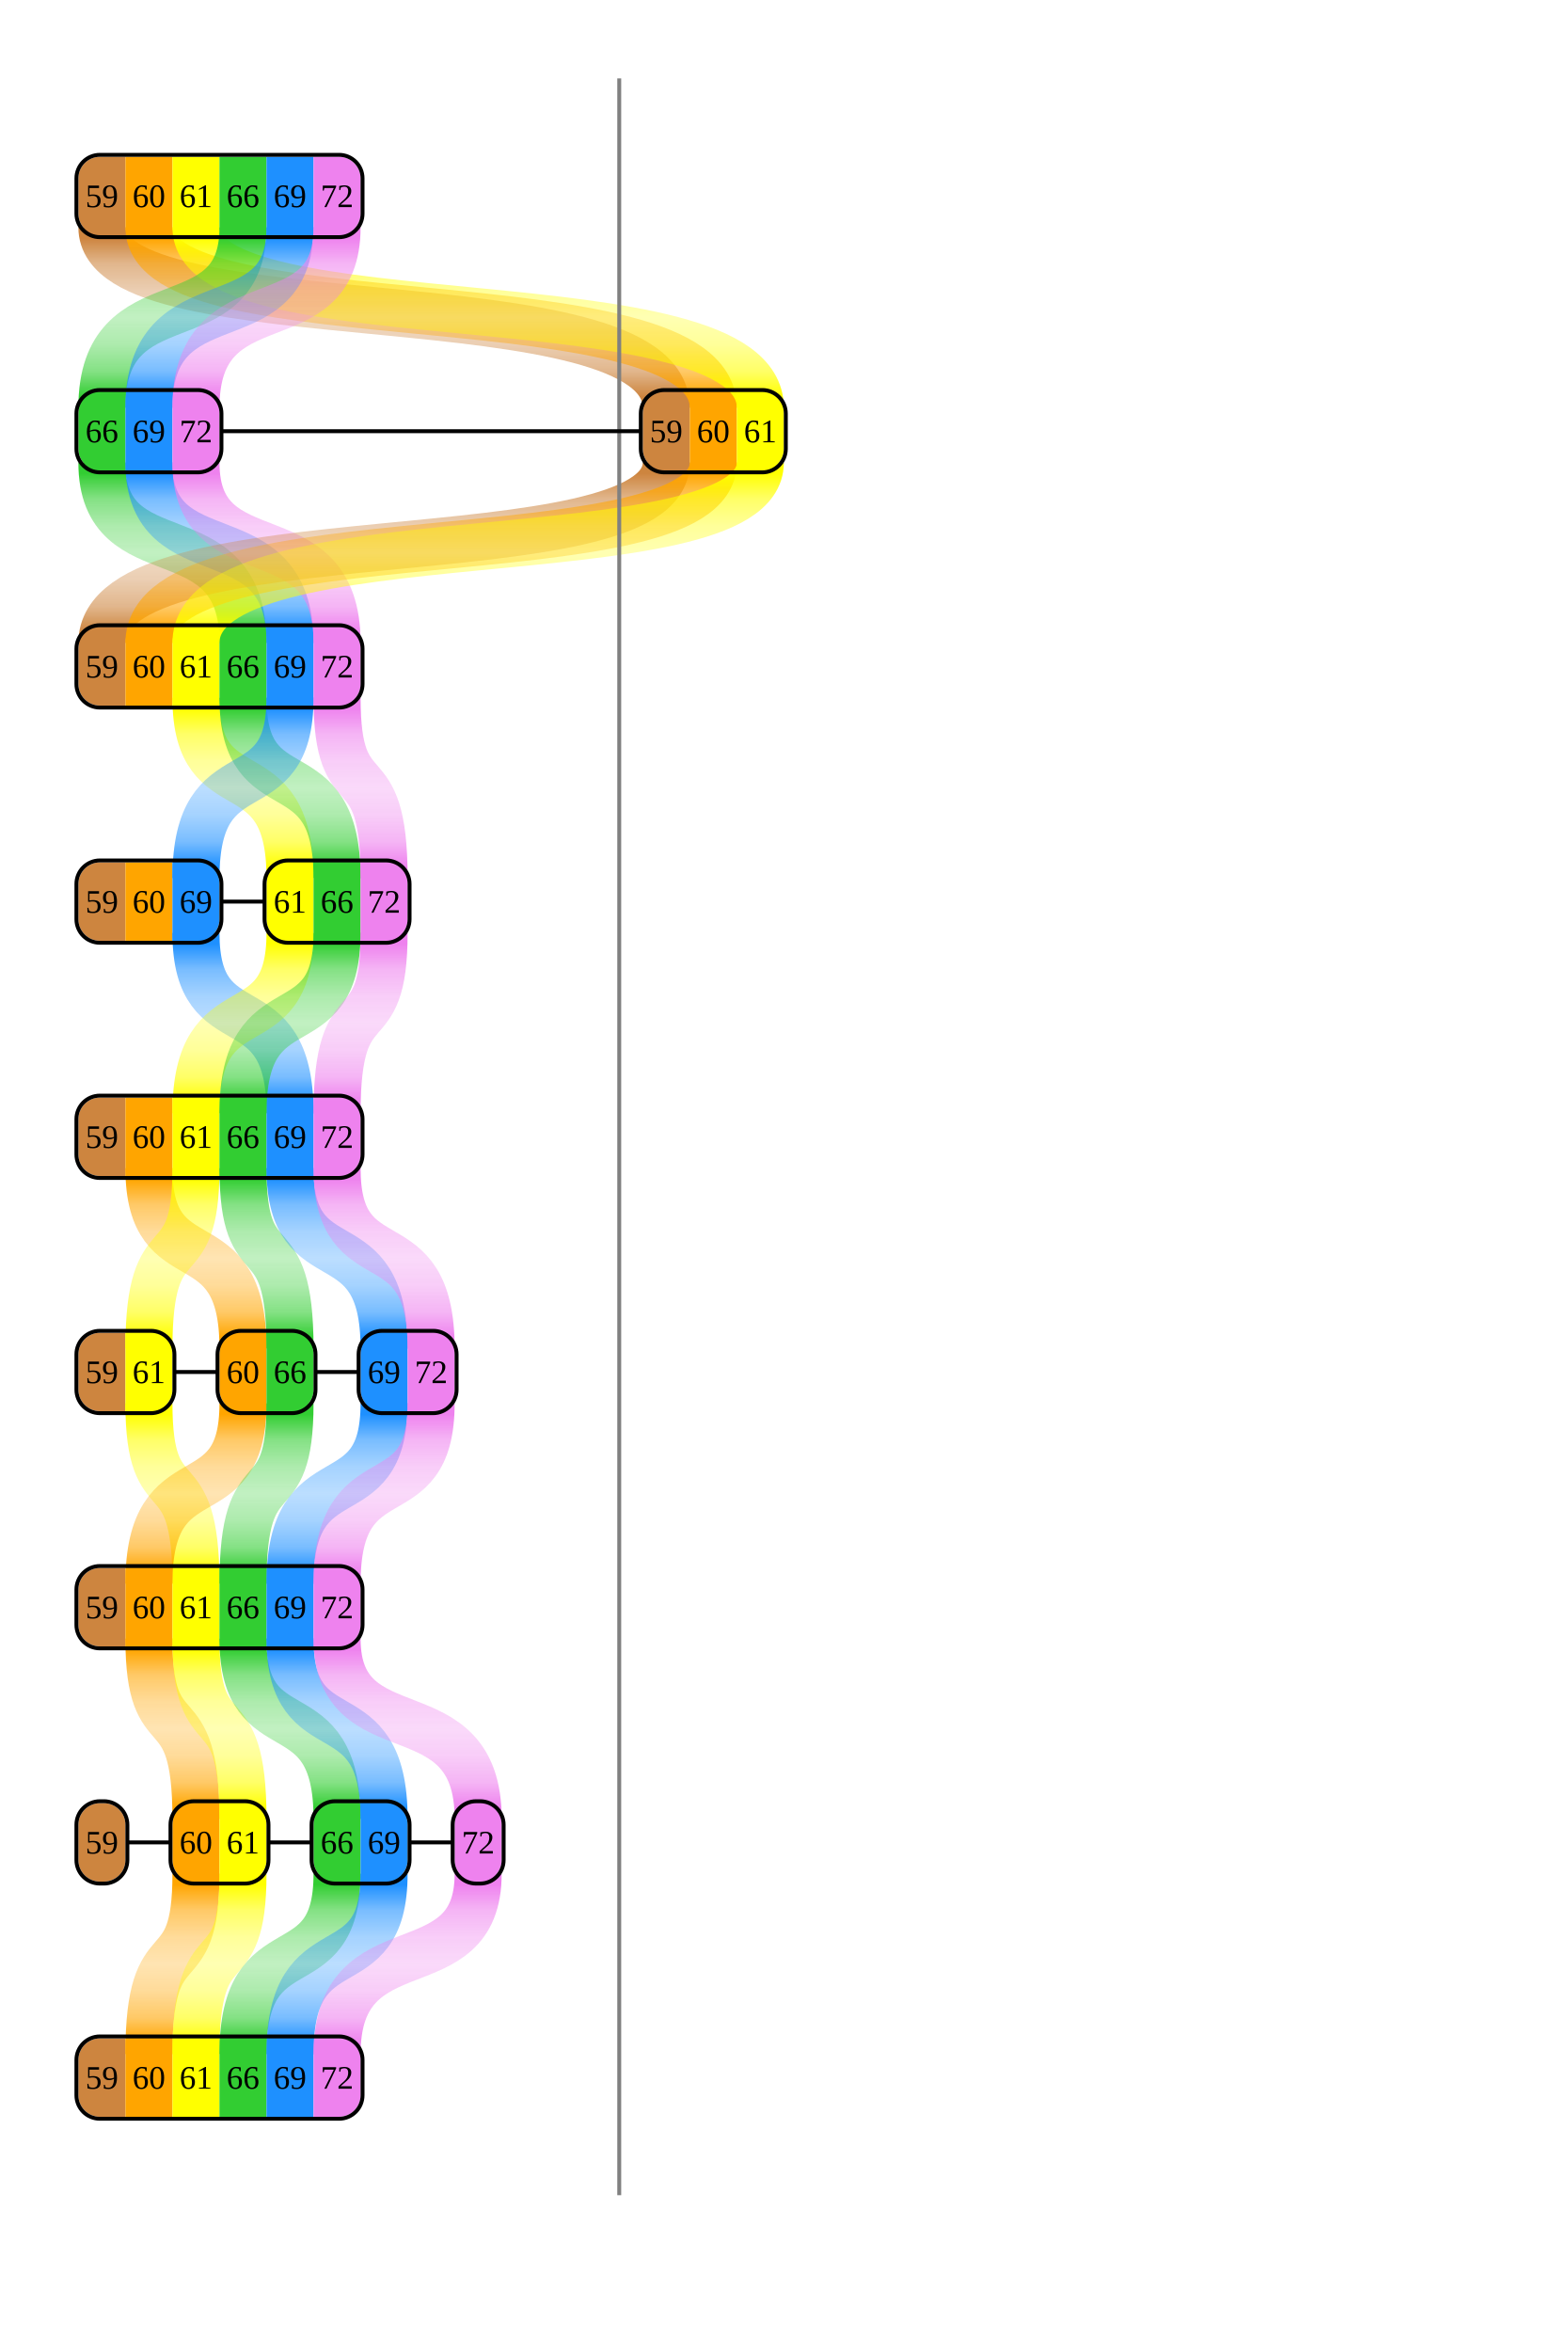
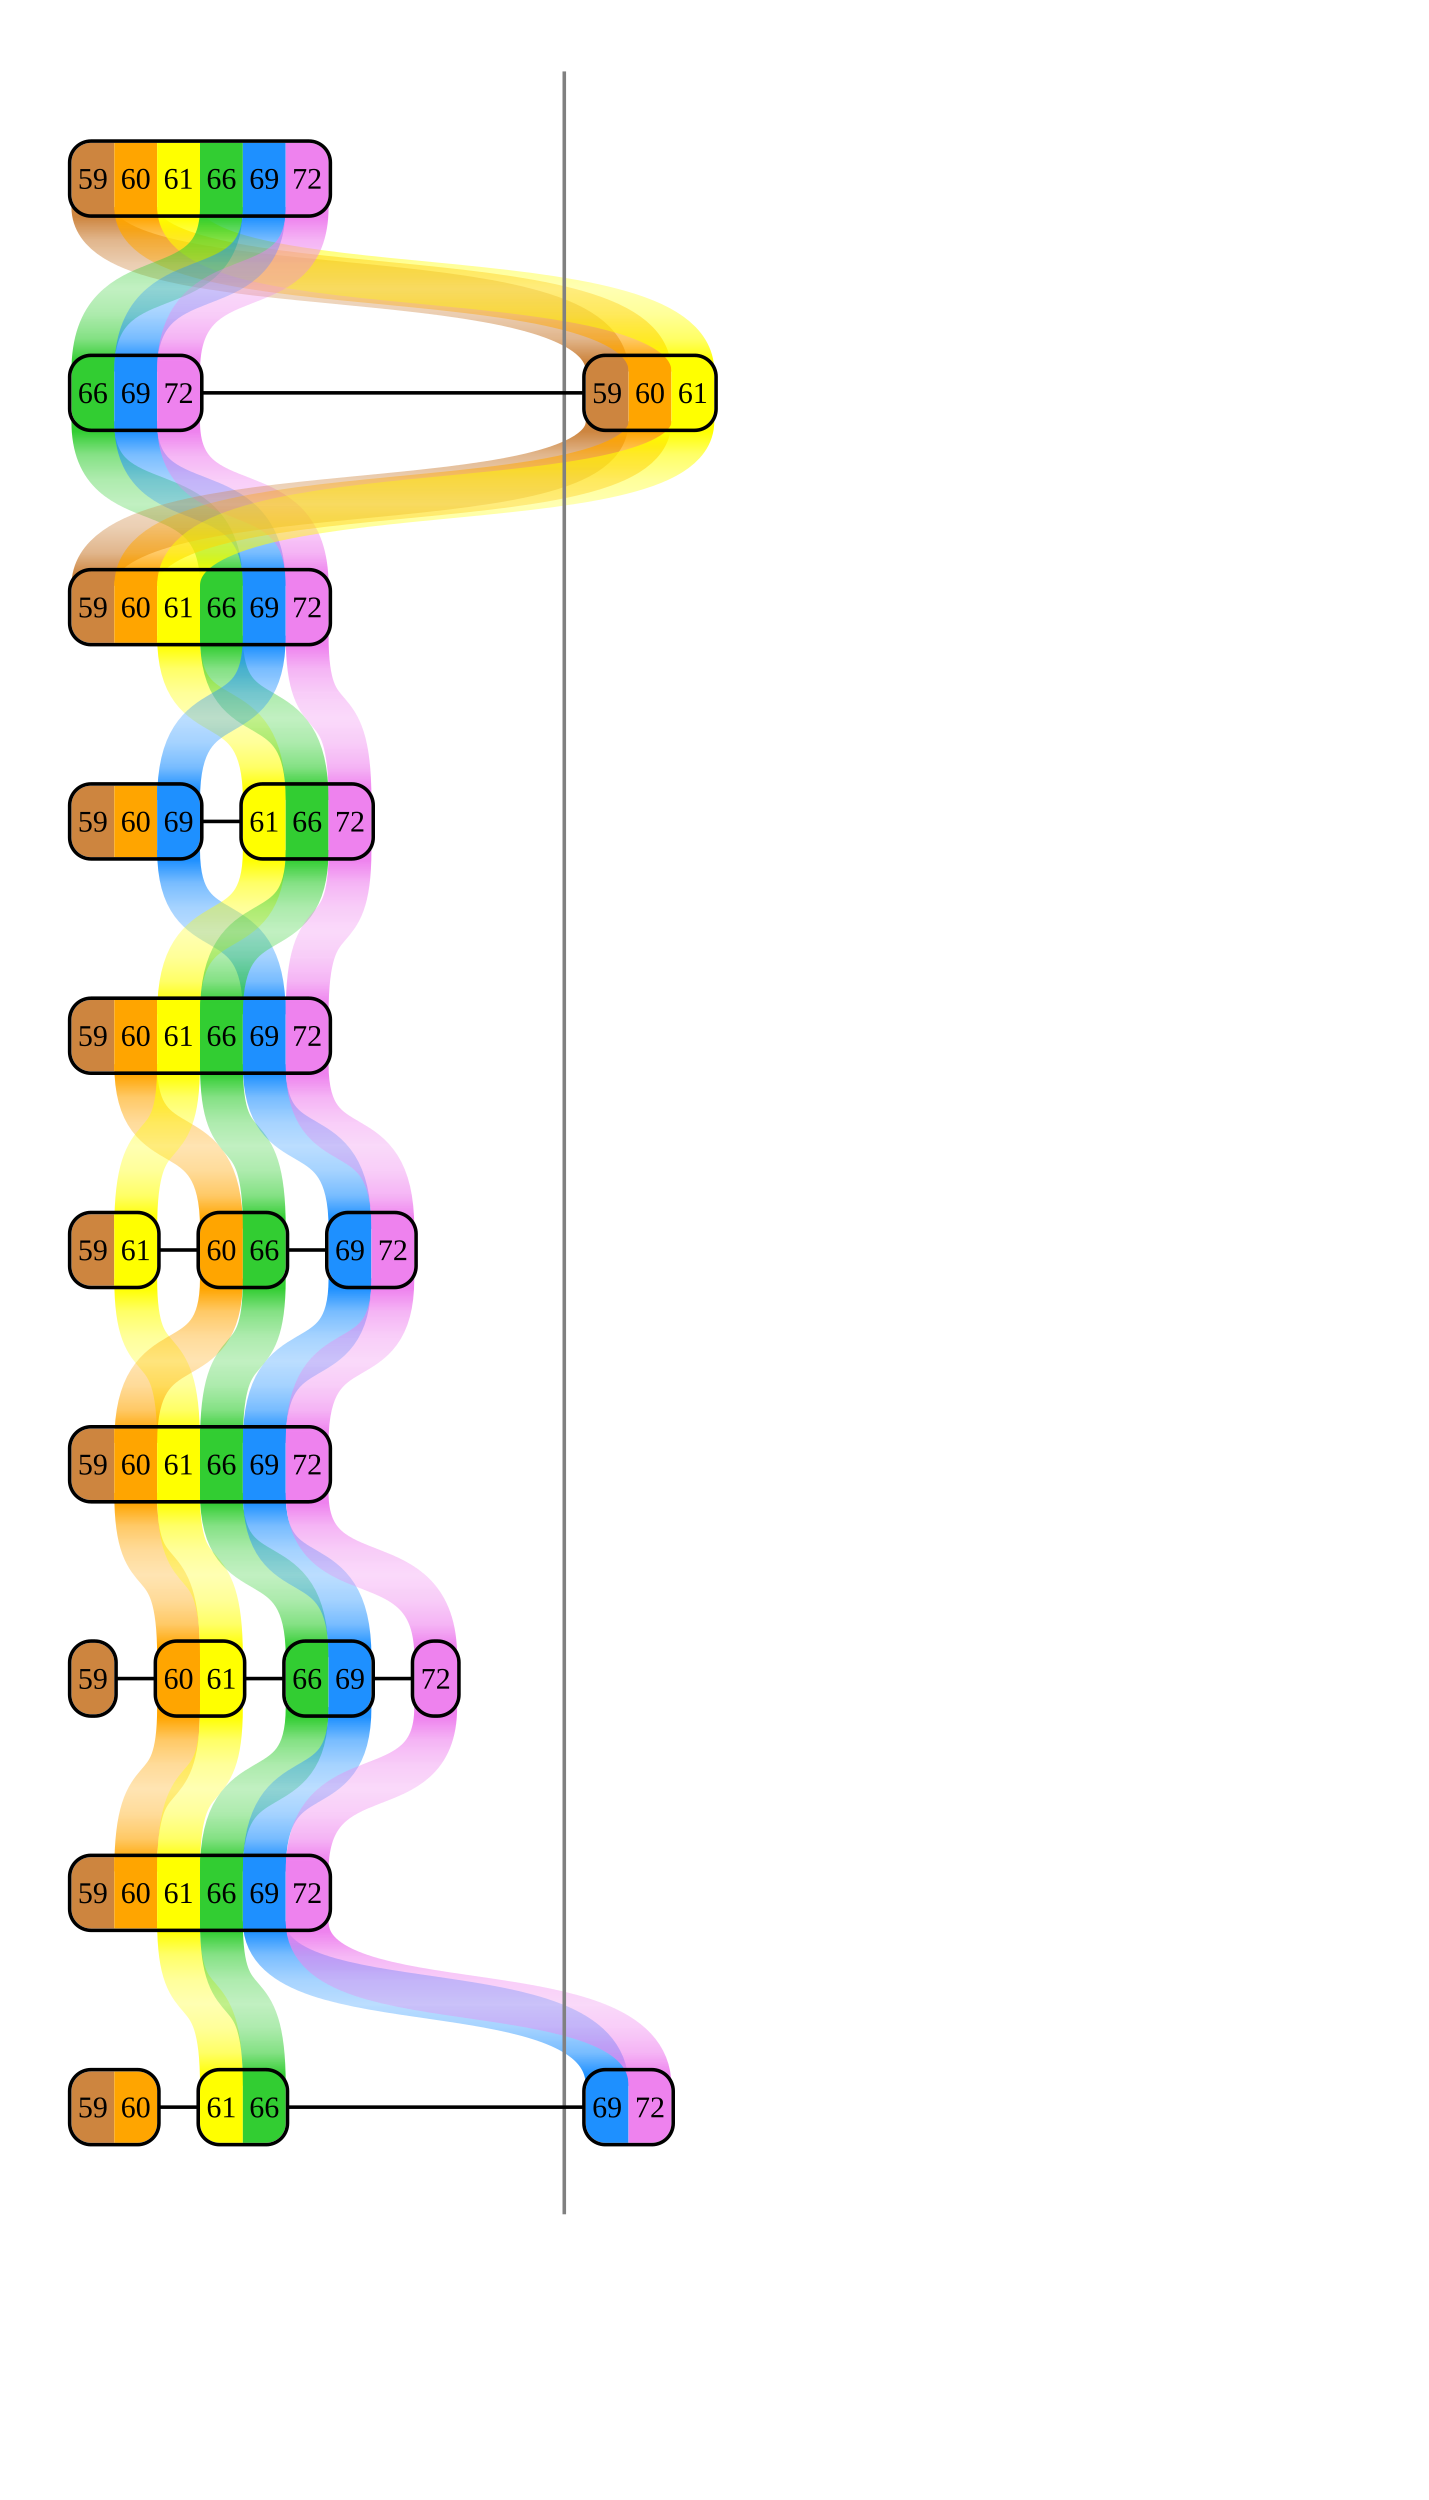
- <svg xmlns="http://www.w3.org/2000/svg" viewBox="0 0 200 300">
+ <svg xmlns="http://www.w3.org/2000/svg" viewBox="0 0 200 350">
  <g transform="translate(10, 20)">
    <defs>
      <linearGradient id="dodgerblueGradient" x1="0%" x2="0%" y1="0%" y2="100%">
        <stop offset="0%" stop-color="dodgerblue" stop-opacity="1" />
        <stop offset="6%" stop-color="dodgerblue" stop-opacity="1" />
        <stop offset="20%" stop-color="dodgerblue" stop-opacity=".6" />
        <stop offset="35%" stop-color="dodgerblue" stop-opacity=".4" />
        <stop offset="50%" stop-color="dodgerblue" stop-opacity=".3" />
        <stop offset="65%" stop-color="dodgerblue" stop-opacity=".4" />
        <stop offset="80%" stop-color="dodgerblue" stop-opacity=".6" />
        <stop offset="94%" stop-color="dodgerblue" stop-opacity="1" />
        <stop offset="100%" stop-color="dodgerblue" stop-opacity="1" />
      </linearGradient>
      <linearGradient id="yellowGradient" x1="0%" x2="0%" y1="0%" y2="100%">
        <stop offset="0%" stop-color="yellow" stop-opacity="1" />
        <stop offset="6%" stop-color="yellow" stop-opacity="1" />
        <stop offset="20%" stop-color="yellow" stop-opacity=".6" />
        <stop offset="35%" stop-color="yellow" stop-opacity=".4" />
        <stop offset="50%" stop-color="yellow" stop-opacity=".3" />
        <stop offset="65%" stop-color="yellow" stop-opacity=".4" />
        <stop offset="80%" stop-color="yellow" stop-opacity=".6" />
        <stop offset="94%" stop-color="yellow" stop-opacity="1" />
        <stop offset="100%" stop-color="yellow" stop-opacity="1" />
      </linearGradient>
      <linearGradient id="violetGradient" x1="0%" x2="0%" y1="0%" y2="100%">
        <stop offset="0%" stop-color="violet" stop-opacity="1" />
        <stop offset="6%" stop-color="violet" stop-opacity="1" />
        <stop offset="20%" stop-color="violet" stop-opacity=".6" />
        <stop offset="35%" stop-color="violet" stop-opacity=".4" />
        <stop offset="50%" stop-color="violet" stop-opacity=".3" />
        <stop offset="65%" stop-color="violet" stop-opacity=".4" />
        <stop offset="80%" stop-color="violet" stop-opacity=".6" />
        <stop offset="94%" stop-color="violet" stop-opacity="1" />
        <stop offset="100%" stop-color="violet" stop-opacity="1" />
      </linearGradient>
      <linearGradient id="orangeGradient" x1="0%" x2="0%" y1="0%" y2="100%">
        <stop offset="0%" stop-color="orange" stop-opacity="1" />
        <stop offset="6%" stop-color="orange" stop-opacity="1" />
        <stop offset="20%" stop-color="orange" stop-opacity=".6" />
        <stop offset="35%" stop-color="orange" stop-opacity=".4" />
        <stop offset="50%" stop-color="orange" stop-opacity=".3" />
        <stop offset="65%" stop-color="orange" stop-opacity=".4" />
        <stop offset="80%" stop-color="orange" stop-opacity=".6" />
        <stop offset="94%" stop-color="orange" stop-opacity="1" />
        <stop offset="100%" stop-color="orange" stop-opacity="1" />
      </linearGradient>
      <linearGradient id="limegreenGradient" x1="0%" x2="0%" y1="0%" y2="100%">
        <stop offset="0%" stop-color="limegreen" stop-opacity="1" />
        <stop offset="6%" stop-color="limegreen" stop-opacity="1" />
        <stop offset="20%" stop-color="limegreen" stop-opacity=".6" />
        <stop offset="35%" stop-color="limegreen" stop-opacity=".4" />
        <stop offset="50%" stop-color="limegreen" stop-opacity=".3" />
        <stop offset="65%" stop-color="limegreen" stop-opacity=".4" />
        <stop offset="80%" stop-color="limegreen" stop-opacity=".6" />
        <stop offset="94%" stop-color="limegreen" stop-opacity="1" />
        <stop offset="100%" stop-color="limegreen" stop-opacity="1" />
      </linearGradient>
      <linearGradient id="peruGradient" x1="0%" x2="0%" y1="0%" y2="100%">
        <stop offset="0%" stop-color="peru" stop-opacity="1" />
        <stop offset="6%" stop-color="peru" stop-opacity="1" />
        <stop offset="20%" stop-color="peru" stop-opacity=".6" />
        <stop offset="35%" stop-color="peru" stop-opacity=".4" />
        <stop offset="50%" stop-color="peru" stop-opacity=".3" />
        <stop offset="65%" stop-color="peru" stop-opacity=".4" />
        <stop offset="80%" stop-color="peru" stop-opacity=".6" />
        <stop offset="94%" stop-color="peru" stop-opacity="1" />
        <stop offset="100%" stop-color="peru" stop-opacity="1" />
      </linearGradient>
      <clipPath id="clipPath1">
        <rect x="0" y="0" width="6.0" height="10.0" rx="2.75" />
      </clipPath>
      <clipPath id="clipPath2">
        <rect x="0" y="0" width="12.0" height="10.0" rx="2.75" />
      </clipPath>
      <clipPath id="clipPath3">
        <rect x="0" y="0" width="18.0" height="10.0" rx="2.75" />
      </clipPath>
      <clipPath id="clipPath4">
        <rect x="0" y="0" width="24.0" height="10.0" rx="2.75" />
      </clipPath>
      <clipPath id="clipPath5">
        <rect x="0" y="0" width="30.0" height="10.0" rx="2.75" />
      </clipPath>
      <clipPath id="clipPath6">
        <rect x="0" y="0" width="36.0" height="10.0" rx="2.75" />
      </clipPath>
    </defs>
    <g transform="translate(0, 0.0)">
      <g transform="translate(0.0)" clip-path="url(#clipPath6)">
        <rect x="0.0" y="0" width="6.0" height="10.0" fill="peru" />
        <text x="3.0" y="5.0" text-anchor="middle" dominant-baseline="central" font-size="4.2">59</text>
        <rect x="6.0" y="0" width="6.0" height="10.0" fill="orange" />
        <text x="9.0" y="5.0" text-anchor="middle" dominant-baseline="central" font-size="4.2">60</text>
        <rect x="12.0" y="0" width="6.0" height="10.0" fill="yellow" />
        <text x="15.0" y="5.0" text-anchor="middle" dominant-baseline="central" font-size="4.2">61</text>
        <rect x="18.0" y="0" width="6.0" height="10.0" fill="limegreen" />
        <text x="21.0" y="5.0" text-anchor="middle" dominant-baseline="central" font-size="4.2">66</text>
        <rect x="24.0" y="0" width="6.0" height="10.0" fill="dodgerblue" />
        <text x="27.0" y="5.0" text-anchor="middle" dominant-baseline="central" font-size="4.2">69</text>
        <rect x="30.0" y="0" width="6.0" height="10.0" fill="violet" />
        <text x="33.0" y="5.0" text-anchor="middle" dominant-baseline="central" font-size="4.2">72</text>
      </g>
    </g>
    <g transform="translate(0, 30.0)">
      <g transform="translate(0.0)" clip-path="url(#clipPath3)">
        <rect x="0.0" y="0" width="6.0" height="10.0" fill="limegreen" />
        <text x="3.0" y="5.0" text-anchor="middle" dominant-baseline="central" font-size="4.2">66</text>
        <rect x="6.0" y="0" width="6.0" height="10.0" fill="dodgerblue" />
        <text x="9.0" y="5.0" text-anchor="middle" dominant-baseline="central" font-size="4.2">69</text>
        <rect x="12.0" y="0" width="6.0" height="10.0" fill="violet" />
        <text x="15.0" y="5.0" text-anchor="middle" dominant-baseline="central" font-size="4.2">72</text>
      </g>
      <g transform="translate(72.0)" clip-path="url(#clipPath3)">
        <rect x="0.0" y="0" width="6.0" height="10.0" fill="peru" />
        <text x="3.0" y="5.0" text-anchor="middle" dominant-baseline="central" font-size="4.2">59</text>
        <rect x="6.0" y="0" width="6.0" height="10.0" fill="orange" />
        <text x="9.0" y="5.0" text-anchor="middle" dominant-baseline="central" font-size="4.2">60</text>
        <rect x="12.0" y="0" width="6.0" height="10.0" fill="yellow" />
        <text x="15.0" y="5.0" text-anchor="middle" dominant-baseline="central" font-size="4.2">61</text>
      </g>
    </g>
    <g transform="translate(0, 60.0)">
      <g transform="translate(0.0)" clip-path="url(#clipPath6)">
        <rect x="0.0" y="0" width="6.0" height="10.0" fill="peru" />
        <text x="3.0" y="5.0" text-anchor="middle" dominant-baseline="central" font-size="4.2">59</text>
        <rect x="6.0" y="0" width="6.0" height="10.0" fill="orange" />
        <text x="9.0" y="5.0" text-anchor="middle" dominant-baseline="central" font-size="4.2">60</text>
        <rect x="12.0" y="0" width="6.0" height="10.0" fill="yellow" />
        <text x="15.0" y="5.0" text-anchor="middle" dominant-baseline="central" font-size="4.2">61</text>
        <rect x="18.0" y="0" width="6.0" height="10.0" fill="limegreen" />
        <text x="21.0" y="5.0" text-anchor="middle" dominant-baseline="central" font-size="4.2">66</text>
        <rect x="24.0" y="0" width="6.0" height="10.0" fill="dodgerblue" />
        <text x="27.0" y="5.0" text-anchor="middle" dominant-baseline="central" font-size="4.2">69</text>
        <rect x="30.0" y="0" width="6.0" height="10.0" fill="violet" />
        <text x="33.0" y="5.0" text-anchor="middle" dominant-baseline="central" font-size="4.2">72</text>
      </g>
    </g>
    <g transform="translate(0, 90.0)">
      <g transform="translate(0.0)" clip-path="url(#clipPath3)">
        <rect x="0.0" y="0" width="6.0" height="10.0" fill="peru" />
        <text x="3.0" y="5.0" text-anchor="middle" dominant-baseline="central" font-size="4.2">59</text>
        <rect x="6.0" y="0" width="6.0" height="10.0" fill="orange" />
        <text x="9.0" y="5.0" text-anchor="middle" dominant-baseline="central" font-size="4.2">60</text>
        <rect x="12.0" y="0" width="6.0" height="10.0" fill="dodgerblue" />
        <text x="15.0" y="5.0" text-anchor="middle" dominant-baseline="central" font-size="4.2">69</text>
      </g>
      <g transform="translate(24.0)" clip-path="url(#clipPath3)">
        <rect x="0.0" y="0" width="6.0" height="10.0" fill="yellow" />
        <text x="3.0" y="5.0" text-anchor="middle" dominant-baseline="central" font-size="4.2">61</text>
        <rect x="6.0" y="0" width="6.0" height="10.0" fill="limegreen" />
        <text x="9.0" y="5.0" text-anchor="middle" dominant-baseline="central" font-size="4.2">66</text>
        <rect x="12.0" y="0" width="6.0" height="10.0" fill="violet" />
        <text x="15.0" y="5.0" text-anchor="middle" dominant-baseline="central" font-size="4.2">72</text>
      </g>
    </g>
    <g transform="translate(0, 120.0)">
      <g transform="translate(0.0)" clip-path="url(#clipPath6)">
        <rect x="0.0" y="0" width="6.0" height="10.0" fill="peru" />
        <text x="3.0" y="5.0" text-anchor="middle" dominant-baseline="central" font-size="4.2">59</text>
        <rect x="6.0" y="0" width="6.0" height="10.0" fill="orange" />
        <text x="9.0" y="5.0" text-anchor="middle" dominant-baseline="central" font-size="4.2">60</text>
        <rect x="12.0" y="0" width="6.0" height="10.0" fill="yellow" />
        <text x="15.0" y="5.0" text-anchor="middle" dominant-baseline="central" font-size="4.2">61</text>
        <rect x="18.0" y="0" width="6.0" height="10.0" fill="limegreen" />
        <text x="21.0" y="5.0" text-anchor="middle" dominant-baseline="central" font-size="4.2">66</text>
        <rect x="24.0" y="0" width="6.0" height="10.0" fill="dodgerblue" />
        <text x="27.0" y="5.0" text-anchor="middle" dominant-baseline="central" font-size="4.2">69</text>
        <rect x="30.0" y="0" width="6.0" height="10.0" fill="violet" />
        <text x="33.0" y="5.0" text-anchor="middle" dominant-baseline="central" font-size="4.2">72</text>
      </g>
    </g>
    <g transform="translate(0, 150.0)">
      <g transform="translate(0.0)" clip-path="url(#clipPath2)">
        <rect x="0.0" y="0" width="6.0" height="10.0" fill="peru" />
        <text x="3.0" y="5.0" text-anchor="middle" dominant-baseline="central" font-size="4.2">59</text>
        <rect x="6.0" y="0" width="6.0" height="10.0" fill="yellow" />
        <text x="9.0" y="5.0" text-anchor="middle" dominant-baseline="central" font-size="4.2">61</text>
      </g>
      <g transform="translate(18.0)" clip-path="url(#clipPath2)">
        <rect x="0.0" y="0" width="6.0" height="10.0" fill="orange" />
        <text x="3.0" y="5.0" text-anchor="middle" dominant-baseline="central" font-size="4.2">60</text>
        <rect x="6.0" y="0" width="6.0" height="10.0" fill="limegreen" />
        <text x="9.0" y="5.0" text-anchor="middle" dominant-baseline="central" font-size="4.2">66</text>
      </g>
      <g transform="translate(36.0)" clip-path="url(#clipPath2)">
        <rect x="0.0" y="0" width="6.0" height="10.0" fill="dodgerblue" />
        <text x="3.0" y="5.0" text-anchor="middle" dominant-baseline="central" font-size="4.2">69</text>
        <rect x="6.0" y="0" width="6.0" height="10.0" fill="violet" />
        <text x="9.0" y="5.0" text-anchor="middle" dominant-baseline="central" font-size="4.2">72</text>
      </g>
    </g>
    <g transform="translate(0, 180.0)">
      <g transform="translate(0.0)" clip-path="url(#clipPath6)">
        <rect x="0.0" y="0" width="6.0" height="10.0" fill="peru" />
        <text x="3.0" y="5.0" text-anchor="middle" dominant-baseline="central" font-size="4.2">59</text>
        <rect x="6.0" y="0" width="6.0" height="10.0" fill="orange" />
        <text x="9.0" y="5.0" text-anchor="middle" dominant-baseline="central" font-size="4.2">60</text>
        <rect x="12.0" y="0" width="6.0" height="10.0" fill="yellow" />
        <text x="15.0" y="5.0" text-anchor="middle" dominant-baseline="central" font-size="4.2">61</text>
        <rect x="18.0" y="0" width="6.0" height="10.0" fill="limegreen" />
        <text x="21.0" y="5.0" text-anchor="middle" dominant-baseline="central" font-size="4.2">66</text>
        <rect x="24.0" y="0" width="6.0" height="10.0" fill="dodgerblue" />
        <text x="27.0" y="5.0" text-anchor="middle" dominant-baseline="central" font-size="4.2">69</text>
        <rect x="30.0" y="0" width="6.0" height="10.0" fill="violet" />
        <text x="33.0" y="5.0" text-anchor="middle" dominant-baseline="central" font-size="4.2">72</text>
      </g>
    </g>
    <g transform="translate(0, 210.0)">
      <g transform="translate(0.0)" clip-path="url(#clipPath1)">
        <rect x="0.0" y="0" width="6.0" height="10.0" fill="peru" />
        <text x="3.0" y="5.0" text-anchor="middle" dominant-baseline="central" font-size="4.2">59</text>
      </g>
      <g transform="translate(12.0)" clip-path="url(#clipPath2)">
        <rect x="0.0" y="0" width="6.0" height="10.0" fill="orange" />
        <text x="3.0" y="5.0" text-anchor="middle" dominant-baseline="central" font-size="4.2">60</text>
        <rect x="6.0" y="0" width="6.0" height="10.0" fill="yellow" />
        <text x="9.0" y="5.0" text-anchor="middle" dominant-baseline="central" font-size="4.2">61</text>
      </g>
      <g transform="translate(30.0)" clip-path="url(#clipPath2)">
        <rect x="0.0" y="0" width="6.0" height="10.0" fill="limegreen" />
        <text x="3.0" y="5.0" text-anchor="middle" dominant-baseline="central" font-size="4.2">66</text>
        <rect x="6.0" y="0" width="6.0" height="10.0" fill="dodgerblue" />
        <text x="9.0" y="5.0" text-anchor="middle" dominant-baseline="central" font-size="4.2">69</text>
      </g>
      <g transform="translate(48.0)" clip-path="url(#clipPath1)">
        <rect x="0.0" y="0" width="6.0" height="10.0" fill="violet" />
        <text x="3.0" y="5.0" text-anchor="middle" dominant-baseline="central" font-size="4.2">72</text>
      </g>
    </g>
    <g transform="translate(0, 240.0)">
      <g transform="translate(0.0)" clip-path="url(#clipPath6)">
        <rect x="0.0" y="0" width="6.0" height="10.0" fill="peru" />
        <text x="3.0" y="5.0" text-anchor="middle" dominant-baseline="central" font-size="4.2">59</text>
        <rect x="6.0" y="0" width="6.0" height="10.0" fill="orange" />
        <text x="9.0" y="5.0" text-anchor="middle" dominant-baseline="central" font-size="4.2">60</text>
        <rect x="12.0" y="0" width="6.0" height="10.0" fill="yellow" />
        <text x="15.0" y="5.0" text-anchor="middle" dominant-baseline="central" font-size="4.2">61</text>
        <rect x="18.0" y="0" width="6.0" height="10.0" fill="limegreen" />
        <text x="21.0" y="5.0" text-anchor="middle" dominant-baseline="central" font-size="4.2">66</text>
        <rect x="24.0" y="0" width="6.0" height="10.0" fill="dodgerblue" />
        <text x="27.0" y="5.0" text-anchor="middle" dominant-baseline="central" font-size="4.2">69</text>
        <rect x="30.0" y="0" width="6.0" height="10.0" fill="violet" />
        <text x="33.0" y="5.0" text-anchor="middle" dominant-baseline="central" font-size="4.2">72</text>
      </g>
    </g>
+     <g transform="translate(0, 270.0)">
+       <g transform="translate(0.0)" clip-path="url(#clipPath2)">
+         <rect x="0.0" y="0" width="6.0" height="10.0" fill="peru" />
+         <text x="3.0" y="5.0" text-anchor="middle" dominant-baseline="central" font-size="4.2">59</text>
+         <rect x="6.0" y="0" width="6.0" height="10.0" fill="orange" />
+         <text x="9.0" y="5.0" text-anchor="middle" dominant-baseline="central" font-size="4.2">60</text>
+       </g>
+       <g transform="translate(18.0)" clip-path="url(#clipPath2)">
+         <rect x="0.0" y="0" width="6.0" height="10.0" fill="yellow" />
+         <text x="3.0" y="5.0" text-anchor="middle" dominant-baseline="central" font-size="4.2">61</text>
+         <rect x="6.0" y="0" width="6.0" height="10.0" fill="limegreen" />
+         <text x="9.0" y="5.0" text-anchor="middle" dominant-baseline="central" font-size="4.2">66</text>
+       </g>
+       <g transform="translate(72.0)" clip-path="url(#clipPath2)">
+         <rect x="0.0" y="0" width="6.0" height="10.0" fill="dodgerblue" />
+         <text x="3.0" y="5.0" text-anchor="middle" dominant-baseline="central" font-size="4.2">69</text>
+         <rect x="6.0" y="0" width="6.0" height="10.0" fill="violet" />
+         <text x="9.0" y="5.0" text-anchor="middle" dominant-baseline="central" font-size="4.2">72</text>
+       </g>
+     </g>
    <g transform="translate(0, 30.0)">
      <path d="M 3.0,-21.0 C 3.0,-6.0 75.001,-15.0 75.001,2" stroke="url(#peruGradient)" fill="none" stroke-width="6.0" />
      <path d="M 9.0,-21.0 C 9.0,-6.0 81.001,-15.0 81.001,2" stroke="url(#orangeGradient)" fill="none" stroke-width="6.0" />
      <path d="M 15.0,-21.0 C 15.0,-6.0 87.001,-15.0 87.001,2" stroke="url(#yellowGradient)" fill="none" stroke-width="6.0" />
      <path d="M 21.0,-21.0 C 21.0,-6.0 3.001,-15.0 3.001,2" stroke="url(#limegreenGradient)" fill="none" stroke-width="6.0" />
      <path d="M 27.0,-21.0 C 27.0,-6.0 9.001,-15.0 9.001,2" stroke="url(#dodgerblueGradient)" fill="none" stroke-width="6.0" />
      <path d="M 33.0,-21.0 C 33.0,-6.0 15.001,-15.0 15.001,2" stroke="url(#violetGradient)" fill="none" stroke-width="6.0" />
    </g>
    <g transform="translate(0, 60.0)">
      <path d="M 3.0,-21.0 C 3.0,-6.0 21.001,-15.0 21.001,2" stroke="url(#limegreenGradient)" fill="none" stroke-width="6.0" />
      <path d="M 9.0,-21.0 C 9.0,-6.0 27.001,-15.0 27.001,2" stroke="url(#dodgerblueGradient)" fill="none" stroke-width="6.0" />
      <path d="M 15.0,-21.0 C 15.0,-6.0 33.001,-15.0 33.001,2" stroke="url(#violetGradient)" fill="none" stroke-width="6.0" />
      <path d="M 75.0,-21.0 C 75.0,-6.0 3.001,-15.0 3.001,2" stroke="url(#peruGradient)" fill="none" stroke-width="6.0" />
      <path d="M 81.0,-21.0 C 81.0,-6.0 9.001,-15.0 9.001,2" stroke="url(#orangeGradient)" fill="none" stroke-width="6.0" />
      <path d="M 87.0,-21.0 C 87.0,-6.0 15.001,-15.0 15.001,2" stroke="url(#yellowGradient)" fill="none" stroke-width="6.0" />
    </g>
    <g transform="translate(0, 90.0)">
      <path d="M 3.0,-21.0 C 3.0,-6.0 3.001,-15.0 3.001,2" stroke="url(#peruGradient)" fill="none" stroke-width="6.0" />
      <path d="M 9.0,-21.0 C 9.0,-6.0 9.001,-15.0 9.001,2" stroke="url(#orangeGradient)" fill="none" stroke-width="6.0" />
      <path d="M 15.0,-21.0 C 15.0,-6.0 27.001,-15.0 27.001,2" stroke="url(#yellowGradient)" fill="none" stroke-width="6.0" />
      <path d="M 21.0,-21.0 C 21.0,-6.0 33.001,-15.0 33.001,2" stroke="url(#limegreenGradient)" fill="none" stroke-width="6.0" />
      <path d="M 27.0,-21.0 C 27.0,-6.0 15.001,-15.0 15.001,2" stroke="url(#dodgerblueGradient)" fill="none" stroke-width="6.0" />
      <path d="M 33.0,-21.0 C 33.0,-6.0 39.001,-15.0 39.001,2" stroke="url(#violetGradient)" fill="none" stroke-width="6.0" />
    </g>
    <g transform="translate(0, 120.0)">
      <path d="M 3.0,-21.0 C 3.0,-6.0 3.001,-15.0 3.001,2" stroke="url(#peruGradient)" fill="none" stroke-width="6.0" />
      <path d="M 9.0,-21.0 C 9.0,-6.0 9.001,-15.0 9.001,2" stroke="url(#orangeGradient)" fill="none" stroke-width="6.0" />
      <path d="M 15.0,-21.0 C 15.0,-6.0 27.001,-15.0 27.001,2" stroke="url(#dodgerblueGradient)" fill="none" stroke-width="6.0" />
      <path d="M 27.0,-21.0 C 27.0,-6.0 15.001,-15.0 15.001,2" stroke="url(#yellowGradient)" fill="none" stroke-width="6.0" />
      <path d="M 33.0,-21.0 C 33.0,-6.0 21.001,-15.0 21.001,2" stroke="url(#limegreenGradient)" fill="none" stroke-width="6.0" />
      <path d="M 39.0,-21.0 C 39.0,-6.0 33.001,-15.0 33.001,2" stroke="url(#violetGradient)" fill="none" stroke-width="6.0" />
    </g>
    <g transform="translate(0, 150.0)">
      <path d="M 3.0,-21.0 C 3.0,-6.0 3.001,-15.0 3.001,2" stroke="url(#peruGradient)" fill="none" stroke-width="6.0" />
      <path d="M 9.0,-21.0 C 9.0,-6.0 21.001,-15.0 21.001,2" stroke="url(#orangeGradient)" fill="none" stroke-width="6.0" />
      <path d="M 15.0,-21.0 C 15.0,-6.0 9.001,-15.0 9.001,2" stroke="url(#yellowGradient)" fill="none" stroke-width="6.0" />
      <path d="M 21.0,-21.0 C 21.0,-6.0 27.001,-15.0 27.001,2" stroke="url(#limegreenGradient)" fill="none" stroke-width="6.0" />
      <path d="M 27.0,-21.0 C 27.0,-6.0 39.001,-15.0 39.001,2" stroke="url(#dodgerblueGradient)" fill="none" stroke-width="6.0" />
      <path d="M 33.0,-21.0 C 33.0,-6.0 45.001,-15.0 45.001,2" stroke="url(#violetGradient)" fill="none" stroke-width="6.0" />
    </g>
    <g transform="translate(0, 180.0)">
      <path d="M 3.0,-21.0 C 3.0,-6.0 3.001,-15.0 3.001,2" stroke="url(#peruGradient)" fill="none" stroke-width="6.0" />
      <path d="M 9.0,-21.0 C 9.0,-6.0 15.001,-15.0 15.001,2" stroke="url(#yellowGradient)" fill="none" stroke-width="6.0" />
      <path d="M 21.0,-21.0 C 21.0,-6.0 9.001,-15.0 9.001,2" stroke="url(#orangeGradient)" fill="none" stroke-width="6.0" />
      <path d="M 27.0,-21.0 C 27.0,-6.0 21.001,-15.0 21.001,2" stroke="url(#limegreenGradient)" fill="none" stroke-width="6.0" />
      <path d="M 39.0,-21.0 C 39.0,-6.0 27.001,-15.0 27.001,2" stroke="url(#dodgerblueGradient)" fill="none" stroke-width="6.0" />
      <path d="M 45.0,-21.0 C 45.0,-6.0 33.001,-15.0 33.001,2" stroke="url(#violetGradient)" fill="none" stroke-width="6.0" />
    </g>
    <g transform="translate(0, 210.0)">
      <path d="M 3.0,-21.0 C 3.0,-6.0 3.001,-15.0 3.001,2" stroke="url(#peruGradient)" fill="none" stroke-width="6.0" />
      <path d="M 9.0,-21.0 C 9.0,-6.0 15.001,-15.0 15.001,2" stroke="url(#orangeGradient)" fill="none" stroke-width="6.0" />
      <path d="M 15.0,-21.0 C 15.0,-6.0 21.001,-15.0 21.001,2" stroke="url(#yellowGradient)" fill="none" stroke-width="6.0" />
      <path d="M 21.0,-21.0 C 21.0,-6.0 33.001,-15.0 33.001,2" stroke="url(#limegreenGradient)" fill="none" stroke-width="6.0" />
      <path d="M 27.0,-21.0 C 27.0,-6.0 39.001,-15.0 39.001,2" stroke="url(#dodgerblueGradient)" fill="none" stroke-width="6.0" />
      <path d="M 33.0,-21.0 C 33.0,-6.0 51.001,-15.0 51.001,2" stroke="url(#violetGradient)" fill="none" stroke-width="6.0" />
    </g>
    <g transform="translate(0, 240.0)">
      <path d="M 3.0,-21.0 C 3.0,-6.0 3.001,-15.0 3.001,2" stroke="url(#peruGradient)" fill="none" stroke-width="6.0" />
      <path d="M 15.0,-21.0 C 15.0,-6.0 9.001,-15.0 9.001,2" stroke="url(#orangeGradient)" fill="none" stroke-width="6.0" />
      <path d="M 21.0,-21.0 C 21.0,-6.0 15.001,-15.0 15.001,2" stroke="url(#yellowGradient)" fill="none" stroke-width="6.0" />
      <path d="M 33.0,-21.0 C 33.0,-6.0 21.001,-15.0 21.001,2" stroke="url(#limegreenGradient)" fill="none" stroke-width="6.0" />
      <path d="M 39.0,-21.0 C 39.0,-6.0 27.001,-15.0 27.001,2" stroke="url(#dodgerblueGradient)" fill="none" stroke-width="6.0" />
      <path d="M 51.0,-21.0 C 51.0,-6.0 33.001,-15.0 33.001,2" stroke="url(#violetGradient)" fill="none" stroke-width="6.0" />
    </g>
-     <line transform="translate(0, -10.0)" x1="69.0" y1="0" x2="69.0" y2="270.0" stroke="gray" stroke-width=".5" />
+     <g transform="translate(0, 270.0)">
+       <path d="M 3.0,-21.0 C 3.0,-6.0 3.001,-15.0 3.001,2" stroke="url(#peruGradient)" fill="none" stroke-width="6.0" />
+       <path d="M 9.0,-21.0 C 9.0,-6.0 9.001,-15.0 9.001,2" stroke="url(#orangeGradient)" fill="none" stroke-width="6.0" />
+       <path d="M 15.0,-21.0 C 15.0,-6.0 21.001,-15.0 21.001,2" stroke="url(#yellowGradient)" fill="none" stroke-width="6.0" />
+       <path d="M 21.0,-21.0 C 21.0,-6.0 27.001,-15.0 27.001,2" stroke="url(#limegreenGradient)" fill="none" stroke-width="6.0" />
+       <path d="M 27.0,-21.0 C 27.0,-6.0 75.001,-15.0 75.001,2" stroke="url(#dodgerblueGradient)" fill="none" stroke-width="6.0" />
+       <path d="M 33.0,-21.0 C 33.0,-6.0 81.001,-15.0 81.001,2" stroke="url(#violetGradient)" fill="none" stroke-width="6.0" />
+     </g>
+     <line transform="translate(0, -10.0)" x1="69.0" y1="0" x2="69.0" y2="300.0" stroke="gray" stroke-width=".5" />
    <rect transform="translate(0.0, 0.0)" x="-0.25" y="-.25" width="36.5" height="10.5" stroke="black" stroke-width=".5" fill="none" rx="3" />
    <rect transform="translate(0.0, 30.0)" x="-0.25" y="-.25" width="18.5" height="10.5" stroke="black" stroke-width=".5" fill="none" rx="3" />
    <rect transform="translate(72.0, 30.0)" x="-0.25" y="-.25" width="18.5" height="10.5" stroke="black" stroke-width=".5" fill="none" rx="3" />
    <rect transform="translate(0.0, 60.0)" x="-0.25" y="-.25" width="36.5" height="10.5" stroke="black" stroke-width=".5" fill="none" rx="3" />
    <rect transform="translate(0.0, 90.0)" x="-0.25" y="-.25" width="18.5" height="10.5" stroke="black" stroke-width=".5" fill="none" rx="3" />
    <rect transform="translate(24.0, 90.0)" x="-0.25" y="-.25" width="18.5" height="10.5" stroke="black" stroke-width=".5" fill="none" rx="3" />
    <rect transform="translate(0.0, 120.0)" x="-0.25" y="-.25" width="36.5" height="10.5" stroke="black" stroke-width=".5" fill="none" rx="3" />
    <rect transform="translate(0.0, 150.0)" x="-0.25" y="-.25" width="12.5" height="10.5" stroke="black" stroke-width=".5" fill="none" rx="3" />
    <rect transform="translate(18.0, 150.0)" x="-0.25" y="-.25" width="12.5" height="10.5" stroke="black" stroke-width=".5" fill="none" rx="3" />
    <rect transform="translate(36.0, 150.0)" x="-0.25" y="-.25" width="12.5" height="10.5" stroke="black" stroke-width=".5" fill="none" rx="3" />
    <rect transform="translate(0.0, 180.0)" x="-0.25" y="-.25" width="36.5" height="10.5" stroke="black" stroke-width=".5" fill="none" rx="3" />
    <rect transform="translate(0.0, 210.0)" x="-0.25" y="-.25" width="6.5" height="10.5" stroke="black" stroke-width=".5" fill="none" rx="3" />
    <rect transform="translate(12.0, 210.0)" x="-0.25" y="-.25" width="12.5" height="10.5" stroke="black" stroke-width=".5" fill="none" rx="3" />
    <rect transform="translate(30.0, 210.0)" x="-0.25" y="-.25" width="12.5" height="10.5" stroke="black" stroke-width=".5" fill="none" rx="3" />
    <rect transform="translate(48.0, 210.0)" x="-0.25" y="-.25" width="6.5" height="10.5" stroke="black" stroke-width=".5" fill="none" rx="3" />
    <rect transform="translate(0.0, 240.0)" x="-0.25" y="-.25" width="36.5" height="10.5" stroke="black" stroke-width=".5" fill="none" rx="3" />
+     <rect transform="translate(0.0, 270.0)" x="-0.25" y="-.25" width="12.5" height="10.5" stroke="black" stroke-width=".5" fill="none" rx="3" />
+     <rect transform="translate(18.0, 270.0)" x="-0.25" y="-.25" width="12.5" height="10.5" stroke="black" stroke-width=".5" fill="none" rx="3" />
+     <rect transform="translate(72.0, 270.0)" x="-0.25" y="-.25" width="12.5" height="10.5" stroke="black" stroke-width=".5" fill="none" rx="3" />
    <line x1="18.25" y1="35.0" x2="71.75" y2="35.0" stroke="black" stroke-width=".5" />
    <line x1="18.25" y1="95.0" x2="23.75" y2="95.0" stroke="black" stroke-width=".5" />
    <line x1="12.25" y1="155.0" x2="17.75" y2="155.0" stroke="black" stroke-width=".5" />
    <line x1="30.25" y1="155.0" x2="35.75" y2="155.0" stroke="black" stroke-width=".5" />
    <line x1="6.25" y1="215.0" x2="11.75" y2="215.0" stroke="black" stroke-width=".5" />
    <line x1="24.25" y1="215.0" x2="29.75" y2="215.0" stroke="black" stroke-width=".5" />
    <line x1="42.25" y1="215.0" x2="47.75" y2="215.0" stroke="black" stroke-width=".5" />
+     <line x1="12.25" y1="275.0" x2="17.75" y2="275.0" stroke="black" stroke-width=".5" />
+     <line x1="30.25" y1="275.0" x2="71.75" y2="275.0" stroke="black" stroke-width=".5" />
  </g>
</svg>
